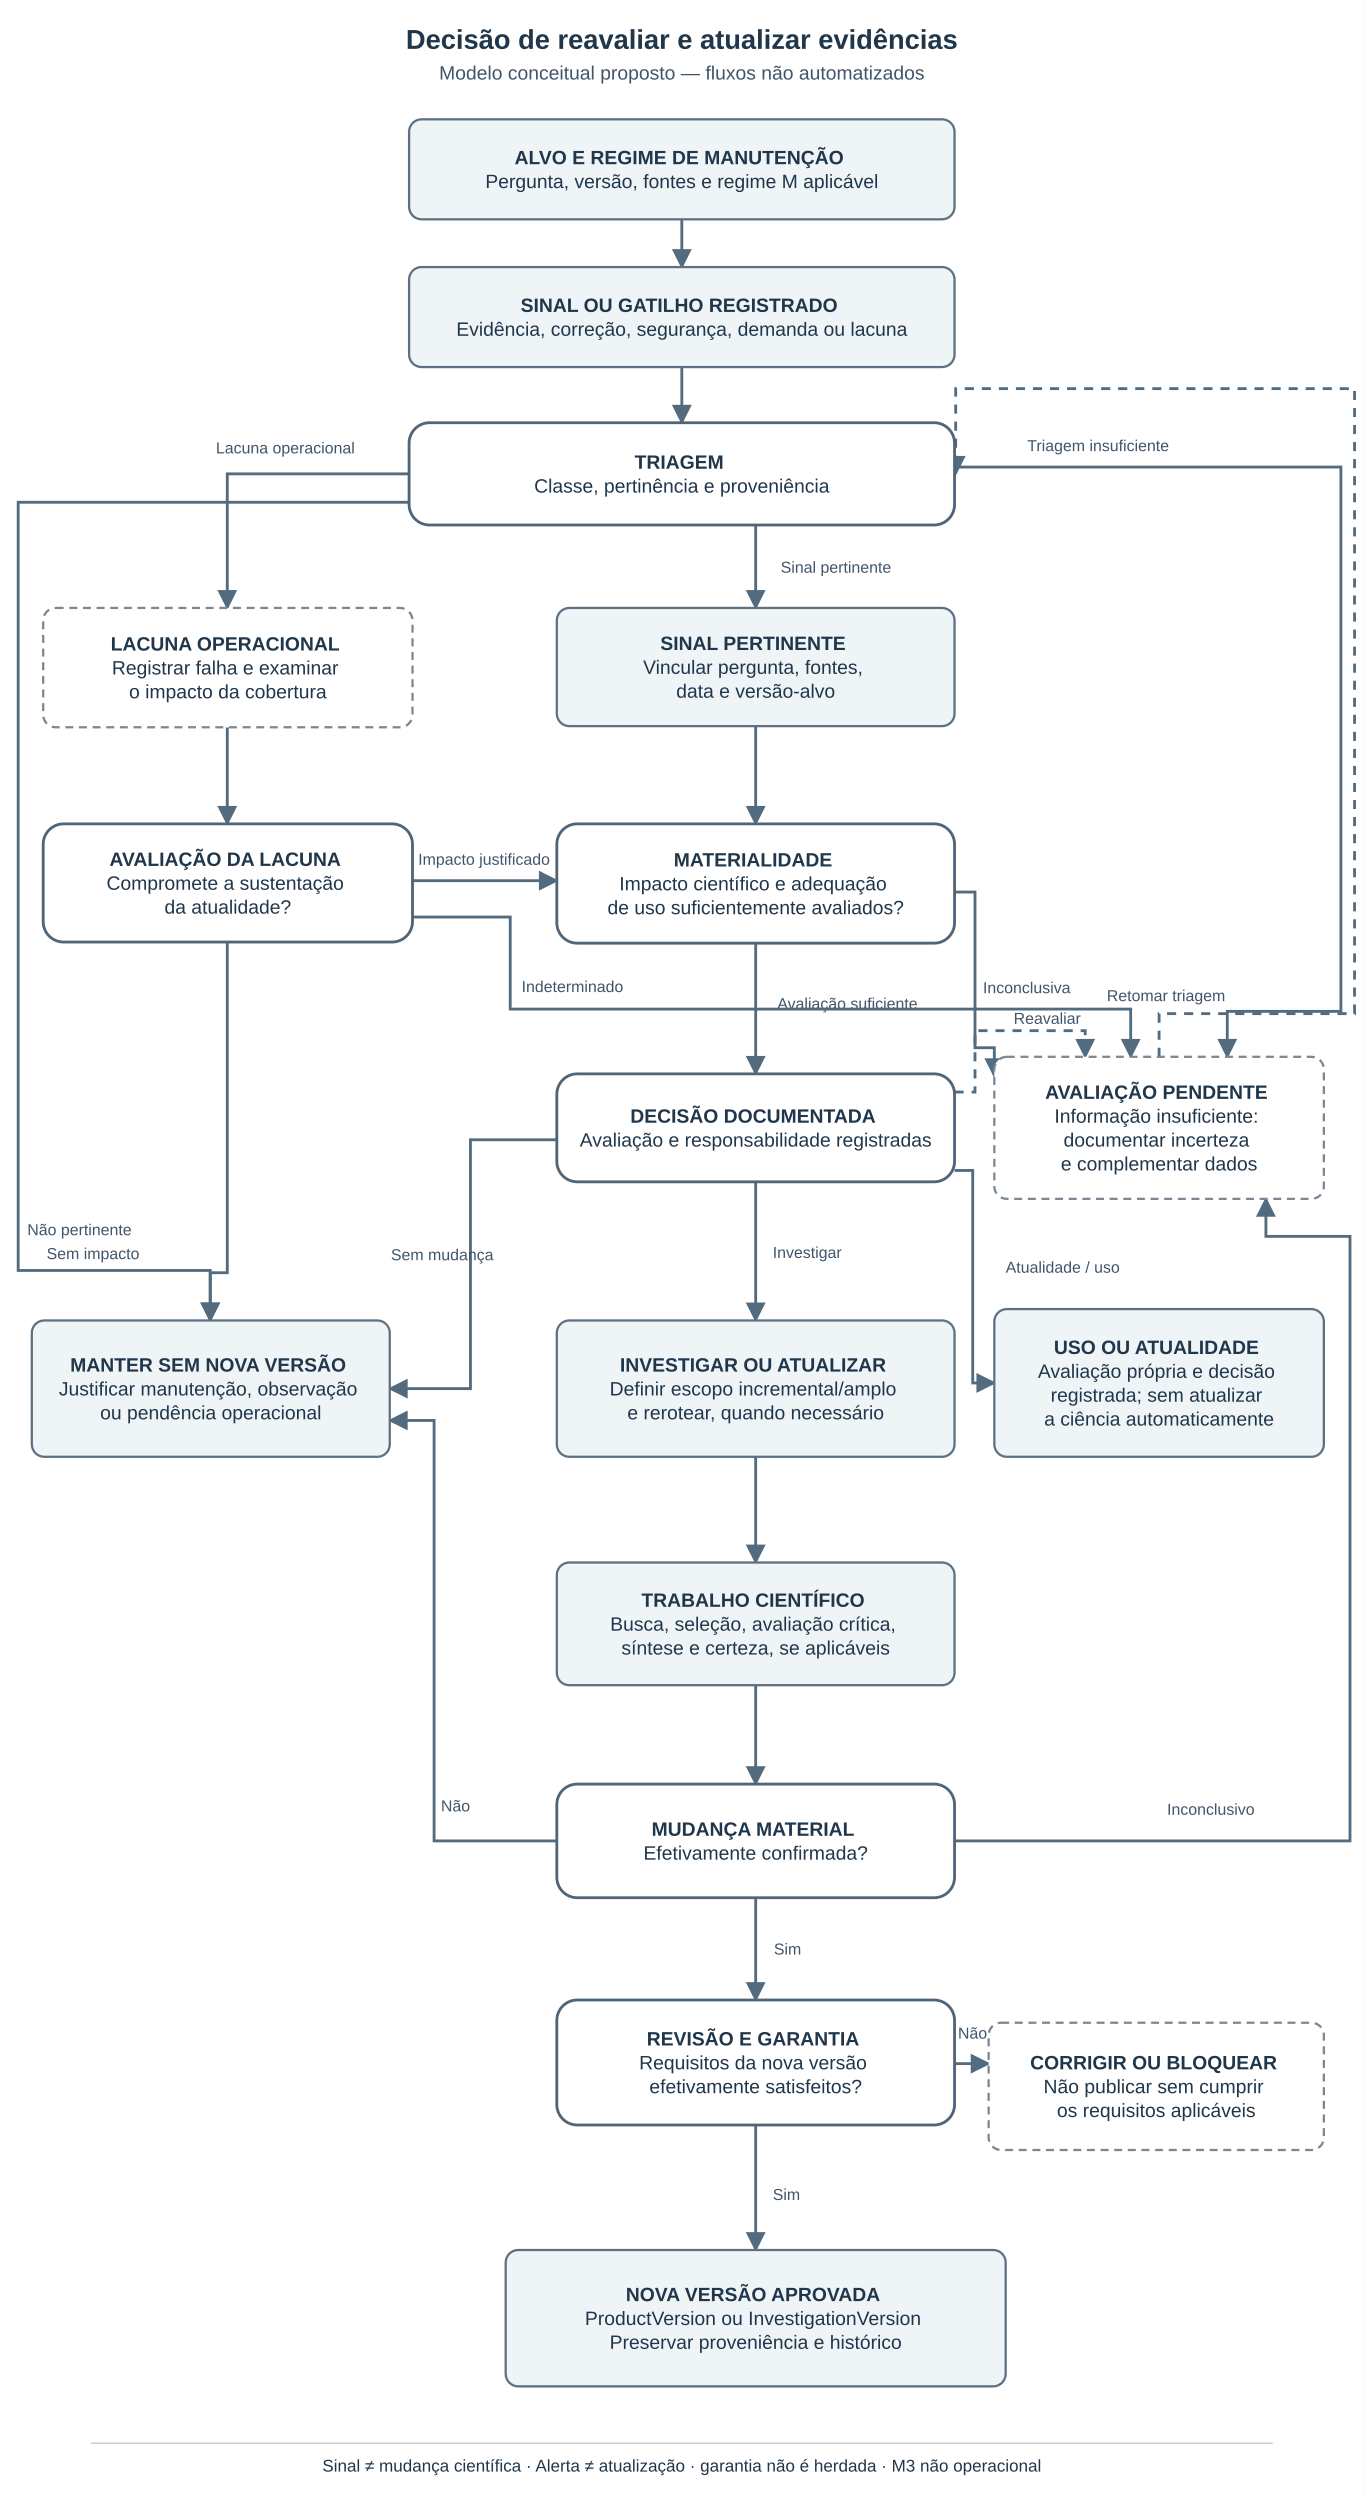
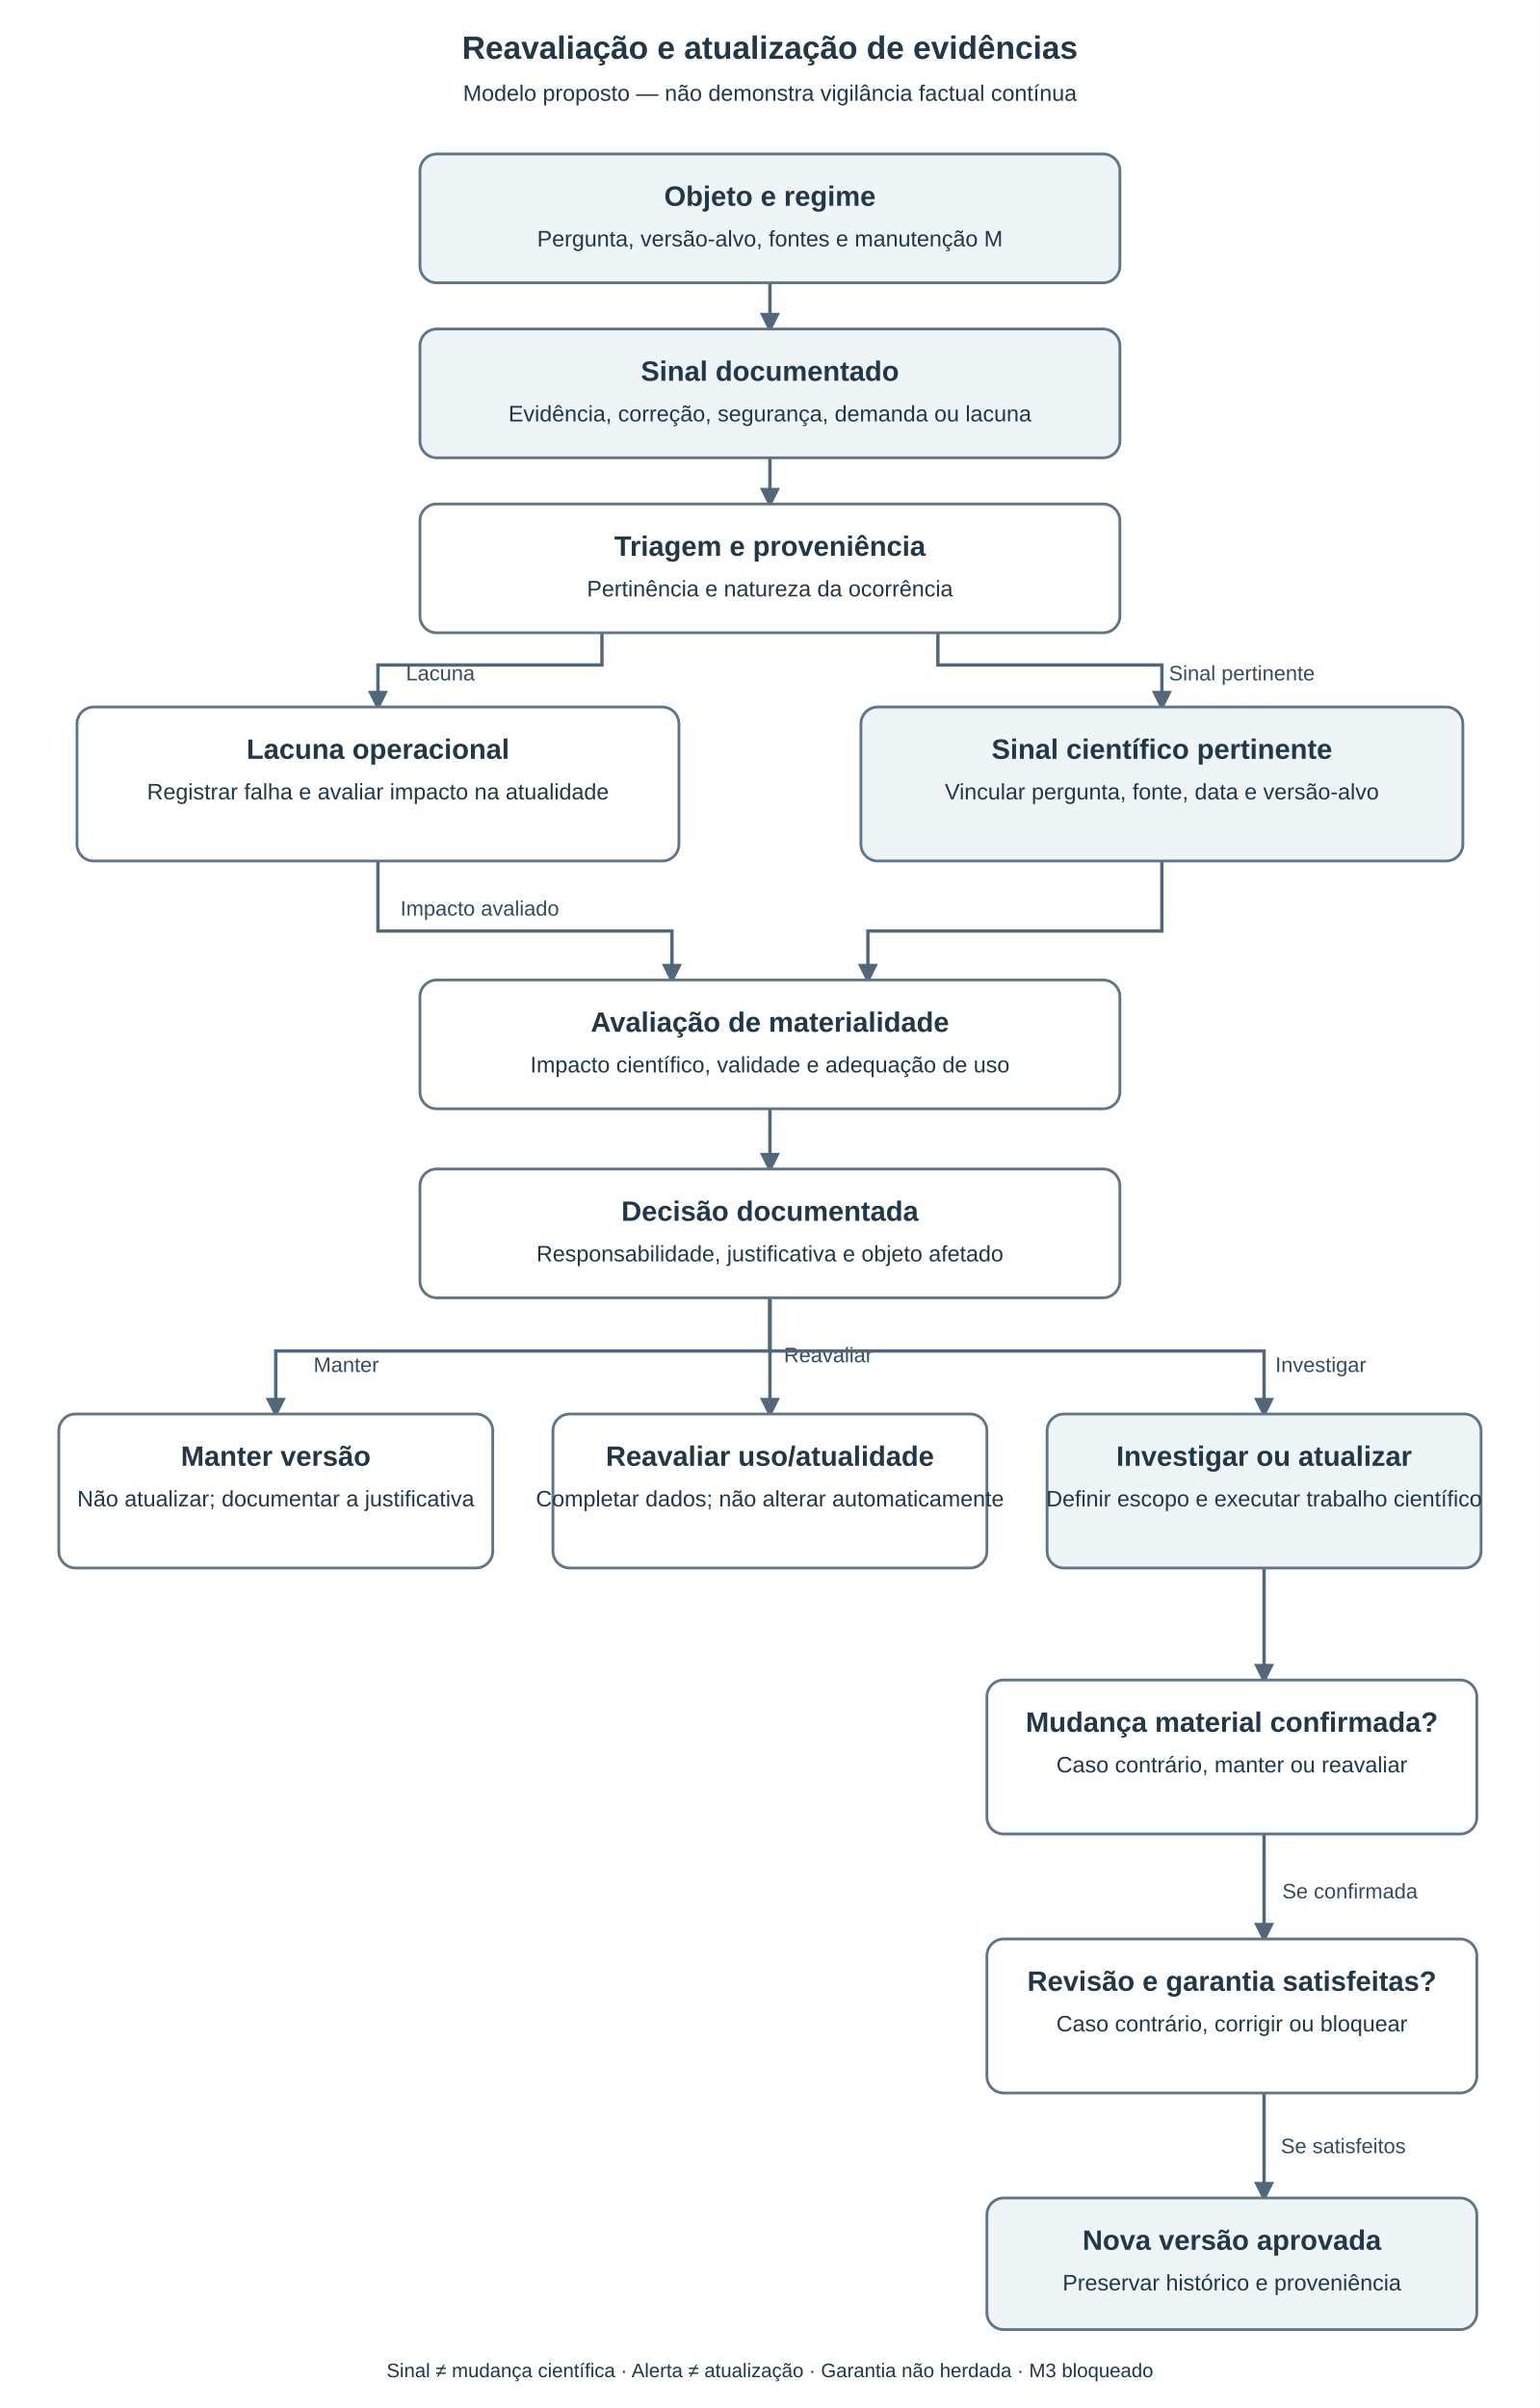
- <svg xmlns="http://www.w3.org/2000/svg" width="1200" height="2200" viewBox="0 0 1200 2200" role="img" aria-labelledby="title description">
+ <svg xmlns="http://www.w3.org/2000/svg" width="1100" height="1720" viewBox="0 0 1100 1720" role="img" aria-labelledby="title description">
  <defs>
-     <marker id="arrow" viewBox="0 0 10 10" refX="9" refY="5" markerWidth="7" markerHeight="7" orient="auto-start-reverse">
-       <path d="M0 0 L10 5 L0 10Z" fill="#536B7E" />
+     <marker id="arr" viewBox="0 0 10 10" refX="8" refY="5" markerWidth="6" markerHeight="6" orient="auto">
+       <path d="M0 0 L10 5 L0 10Z" fill="#526779" />
    </marker>
  </defs>
-   <style>
- text{font-family:Arial,Helvetica,sans-serif;fill:#20364A}
- .nodeText{font-size:17px}.decisionText{font-size:17px}
- .edgeLabel{font-size:14px;fill:#405569}
- .annotation{font-size:17px;fill:#405569}
- .heading{font-size:24px;font-weight:700}
- </style>
-   <rect width="1200" height="2200" fill="#fff" />
-   <text x="600" y="43" text-anchor="middle" class="heading">Decisão de reavaliar e atualizar evidências</text>
-   <text x="600" y="70" text-anchor="middle" class="annotation">Modelo conceitual proposto — fluxos não automatizados</text>
-   <g id="connections">
-     <path d="M600 193 V235" fill="none" stroke="#536B7E" stroke-width="2.5" marker-end="url(#arrow)" />
-     <path d="M600 323 V372" fill="none" stroke="#536B7E" stroke-width="2.5" marker-end="url(#arrow)" />
-     <path d="M360 417 H200 V535" fill="none" stroke="#536B7E" stroke-width="2.5" marker-end="url(#arrow)" />
-     <text x="190" y="399" class="edgeLabel">Lacuna operacional</text>
-     <path d="M665 462 V535" fill="none" stroke="#536B7E" stroke-width="2.5" marker-end="url(#arrow)" />
-     <text x="687" y="504" class="edgeLabel">Sinal pertinente</text>
-     <path d="M360 442 H16 V1118 H185 V1162" fill="none" stroke="#536B7E" stroke-width="2.5" marker-end="url(#arrow)" />
-     <text x="24" y="1087" class="edgeLabel">Não pertinente</text>
-     <path d="M200 640 V725" fill="none" stroke="#536B7E" stroke-width="2.5" marker-end="url(#arrow)" />
-     <path d="M363 775 H490" fill="none" stroke="#536B7E" stroke-width="2.5" marker-end="url(#arrow)" />
-     <text x="368" y="761" class="edgeLabel">Impacto justificado</text>
-     <path d="M200 829 V1120 H185 V1162" fill="none" stroke="#536B7E" stroke-width="2.5" marker-end="url(#arrow)" />
-     <text x="41" y="1108" class="edgeLabel">Sem impacto</text>
-     <path d="M665 639 V725" fill="none" stroke="#536B7E" stroke-width="2.5" marker-end="url(#arrow)" />
-     <path d="M665 830 V945" fill="none" stroke="#536B7E" stroke-width="2.5" marker-end="url(#arrow)" />
-     <text x="684" y="888" class="edgeLabel">Avaliação suficiente</text>
-     <path d="M840 785 H858 V922 H875 V947" fill="none" stroke="#536B7E" stroke-width="2.5" marker-end="url(#arrow)" />
-     <text x="865" y="874" class="edgeLabel">Inconclusiva</text>
-     <path d="M840 411 H1180 V890 H1080 V930" fill="none" stroke="#536B7E" stroke-width="2.5" marker-end="url(#arrow)" />
-     <text x="904" y="397" class="edgeLabel">Triagem insuficiente</text>
-     <path d="M363 807 H449 V888 H995 V930" fill="none" stroke="#536B7E" stroke-width="2.5" marker-end="url(#arrow)" />
-     <text x="459" y="873" class="edgeLabel">Indeterminado</text>
-     <path d="M665 1040 V1162" fill="none" stroke="#536B7E" stroke-width="2.5" marker-end="url(#arrow)" />
-     <text x="680" y="1107" class="edgeLabel">Investigar</text>
-     <path d="M840 1030 H856 V1217 H875" fill="none" stroke="#536B7E" stroke-width="2.5" marker-end="url(#arrow)" />
-     <text x="885" y="1120" class="edgeLabel">Atualidade / uso</text>
-     <path d="M490 1003 H414 V1222 H343" fill="none" stroke="#536B7E" stroke-width="2.5" marker-end="url(#arrow)" />
-     <text x="344" y="1109" class="edgeLabel">Sem mudança</text>
-     <path d="M840 961 H858 V907 H955 V930" fill="none" stroke="#536B7E" stroke-width="2.5" stroke-dasharray="8 7" marker-end="url(#arrow)" />
-     <text x="892" y="901" class="edgeLabel">Reavaliar</text>
-     <path d="M665 1282 V1375" fill="none" stroke="#536B7E" stroke-width="2.5" marker-end="url(#arrow)" />
-     <path d="M665 1483 V1570" fill="none" stroke="#536B7E" stroke-width="2.5" marker-end="url(#arrow)" />
-     <path d="M490 1620 H382 V1250 H343" fill="none" stroke="#536B7E" stroke-width="2.5" marker-end="url(#arrow)" />
-     <text x="388" y="1594" class="edgeLabel">Não</text>
-     <path d="M840 1620 H1188 V1088 H1114 V1055" fill="none" stroke="#536B7E" stroke-width="2.5" marker-end="url(#arrow)" />
-     <text x="1027" y="1597" class="edgeLabel">Inconclusivo</text>
-     <path d="M665 1670 V1760" fill="none" stroke="#536B7E" stroke-width="2.5" marker-end="url(#arrow)" />
-     <text x="681" y="1720" class="edgeLabel">Sim</text>
-     <path d="M840 1816 H870" fill="none" stroke="#536B7E" stroke-width="2.5" marker-end="url(#arrow)" />
-     <text x="843" y="1794" class="edgeLabel">Não</text>
-     <path d="M665 1870 V1980" fill="none" stroke="#536B7E" stroke-width="2.5" marker-end="url(#arrow)" />
-     <text x="680" y="1936" class="edgeLabel">Sim</text>
-     <path d="M1020 930 V892 H1192 V342 H841 V417" fill="none" stroke="#536B7E" stroke-width="2.5" stroke-dasharray="8 7" marker-end="url(#arrow)" />
-     <text x="974" y="881" class="edgeLabel">Retomar triagem</text>
+   <style>text{font-family:Arial,Helvetica,sans-serif;fill:#223747}.h{font-size:20px;font-weight:700}.b{font-size:16px}.label{font-size:15px;fill:#344c60}</style>
+   <rect width="1100" height="1720" fill="white" />
+   <text x="550" y="42" text-anchor="middle" font-size="23" font-weight="700">Reavaliação e atualização de evidências</text>
+   <text x="550" y="72" text-anchor="middle" font-size="16">Modelo proposto — não demonstra vigilância factual contínua</text>
+   <path d="M550 202 V235" fill="none" stroke="#526779" stroke-width="2.4" marker-end="url(#arr)" />
+   <path d="M550 327 V360" fill="none" stroke="#526779" stroke-width="2.4" marker-end="url(#arr)" />
+   <path d="M430 452 V475 H270 V505" fill="none" stroke="#526779" stroke-width="2.4" marker-end="url(#arr)" />
+   <text x="290" y="486" class="label">Lacuna</text>
+   <path d="M670 452 V475 H830 V505" fill="none" stroke="#526779" stroke-width="2.4" marker-end="url(#arr)" />
+   <text x="835" y="486" class="label">Sinal pertinente</text>
+   <path d="M270 615 V665 H480 V700" fill="none" stroke="#526779" stroke-width="2.4" marker-end="url(#arr)" />
+   <text x="286" y="654" class="label">Impacto avaliado</text>
+   <path d="M830 615 V665 H620 V700" fill="none" stroke="#526779" stroke-width="2.4" marker-end="url(#arr)" />
+   <path d="M550 792 V835" fill="none" stroke="#526779" stroke-width="2.4" marker-end="url(#arr)" />
+   <path d="M550 927 V965 H197 V1010" fill="none" stroke="#526779" stroke-width="2.4" marker-end="url(#arr)" />
+   <text x="224" y="980" class="label">Manter</text>
+   <path d="M550 927 V1010" fill="none" stroke="#526779" stroke-width="2.4" marker-end="url(#arr)" />
+   <text x="560" y="973" class="label">Reavaliar</text>
+   <path d="M550 927 V965 H903 V1010" fill="none" stroke="#526779" stroke-width="2.4" marker-end="url(#arr)" />
+   <text x="911" y="980" class="label">Investigar</text>
+   <path d="M903 1120 V1200" fill="none" stroke="#526779" stroke-width="2.4" marker-end="url(#arr)" />
+   <path d="M903 1310 V1385" fill="none" stroke="#526779" stroke-width="2.4" marker-end="url(#arr)" />
+   <text x="916" y="1356" class="label">Se confirmada</text>
+   <path d="M903 1495 V1570" fill="none" stroke="#526779" stroke-width="2.4" marker-end="url(#arr)" />
+   <text x="915" y="1538" class="label">Se satisfeitos</text>
+   <g id="step-1">
+     <rect x="300" y="110" width="500" height="92" rx="12" fill="#eff4f7" stroke="#607588" stroke-width="2" />
+     <text text-anchor="middle" x="550" y="147" class="h">Objeto e regime</text>
+     <text text-anchor="middle" x="550" y="176" class="b">Pergunta, versão-alvo, fontes e manutenção M</text>
  </g>
-   <g id="steps">
-     <g id="node-I" role="group" aria-label="ALVO E REGIME DE MANUTENÇÃO. Pergunta, versão, fontes e regime M aplicável">
-       <rect x="360" y="105" width="480" height="88" rx="11" fill="#EFF4F7" stroke="#5E7182" stroke-width="2" />
-       <text text-anchor="middle" x="600" y="144.5" class="nodeText">
-         <tspan x="600" dy="0" font-weight="700">ALVO E REGIME DE MANUTENÇÃO</tspan>
-         <tspan x="600" dy="21">Pergunta, versão, fontes e regime M aplicável</tspan>
-       </text>
-     </g>
-     <g id="node-S" role="group" aria-label="SINAL OU GATILHO REGISTRADO. Evidência, correção, segurança, demanda ou lacuna">
-       <rect x="360" y="235" width="480" height="88" rx="11" fill="#EFF4F7" stroke="#5E7182" stroke-width="2" />
-       <text text-anchor="middle" x="600" y="274.5" class="nodeText">
-         <tspan x="600" dy="0" font-weight="700">SINAL OU GATILHO REGISTRADO</tspan>
-         <tspan x="600" dy="21">Evidência, correção, segurança, demanda ou lacuna</tspan>
-       </text>
-     </g>
-     <g id="node-P" role="group" aria-label="TRIAGEM. Classe, pertinência e proveniência">
-       <rect x="360" y="372" width="480" height="90" rx="18" fill="#fff" stroke="#506578" stroke-width="2.5" />
-       <text text-anchor="middle" x="600" y="412.5" class="decisionText">
-         <tspan x="600" dy="0" font-weight="700">TRIAGEM</tspan>
-         <tspan x="600" dy="21">Classe, pertinência e proveniência</tspan>
-       </text>
-     </g>
-     <g id="node-O" role="group" aria-label="LACUNA OPERACIONAL. Registrar falha e examinar. o impacto da cobertura">
-       <rect x="38" y="535" width="325" height="105" rx="11" fill="#FFFFFF" stroke="#7A8794" stroke-width="2" stroke-dasharray="7 5" />
-       <text text-anchor="middle" x="200.5" y="572.5" class="nodeText">
-         <tspan x="200.5" dy="0" font-weight="700">LACUNA OPERACIONAL</tspan>
-         <tspan x="200.5" dy="21">Registrar falha e examinar</tspan>
-         <tspan x="200.5" dy="21">o impacto da cobertura</tspan>
-       </text>
-     </g>
-     <g id="node-Q" role="group" aria-label="AVALIAÇÃO DA LACUNA. Compromete a sustentação. da atualidade?">
-       <rect x="38" y="725" width="325" height="104" rx="18" fill="#fff" stroke="#506578" stroke-width="2.5" />
-       <text text-anchor="middle" x="200.5" y="762" class="decisionText">
-         <tspan x="200.5" dy="0" font-weight="700">AVALIAÇÃO DA LACUNA</tspan>
-         <tspan x="200.5" dy="21">Compromete a sustentação</tspan>
-         <tspan x="200.5" dy="21">da atualidade?</tspan>
-       </text>
-     </g>
-     <g id="node-C" role="group" aria-label="SINAL PERTINENTE. Vincular pergunta, fontes,. data e versão-alvo">
-       <rect x="490" y="535" width="350" height="104" rx="11" fill="#EFF4F7" stroke="#5E7182" stroke-width="2" />
-       <text text-anchor="middle" x="665" y="572" class="nodeText">
-         <tspan x="665" dy="0" font-weight="700">SINAL PERTINENTE</tspan>
-         <tspan x="665" dy="21">Vincular pergunta, fontes,</tspan>
-         <tspan x="665" dy="21">data e versão-alvo</tspan>
-       </text>
-     </g>
-     <g id="node-M" role="group" aria-label="MATERIALIDADE. Impacto científico e adequação. de uso suficientemente avaliados?">
-       <rect x="490" y="725" width="350" height="105" rx="18" fill="#fff" stroke="#506578" stroke-width="2.5" />
-       <text text-anchor="middle" x="665" y="762.5" class="decisionText">
-         <tspan x="665" dy="0" font-weight="700">MATERIALIDADE</tspan>
-         <tspan x="665" dy="21">Impacto científico e adequação</tspan>
-         <tspan x="665" dy="21">de uso suficientemente avaliados?</tspan>
-       </text>
-     </g>
-     <g id="node-U" role="group" aria-label="AVALIAÇÃO PENDENTE. Informação insuficiente:. documentar incerteza. e complementar dados">
-       <rect x="875" y="930" width="290" height="125" rx="11" fill="#FFFFFF" stroke="#7A8794" stroke-width="2" stroke-dasharray="7 5" />
-       <text text-anchor="middle" x="1020" y="967" class="nodeText">
-         <tspan x="1020" dy="0" font-weight="700">AVALIAÇÃO PENDENTE</tspan>
-         <tspan x="1020" dy="21">Informação insuficiente:</tspan>
-         <tspan x="1020" dy="21">documentar incerteza</tspan>
-         <tspan x="1020" dy="21">e complementar dados</tspan>
-       </text>
-     </g>
-     <g id="node-D" role="group" aria-label="DECISÃO DOCUMENTADA. Avaliação e responsabilidade registradas">
-       <rect x="490" y="945" width="350" height="95" rx="18" fill="#fff" stroke="#506578" stroke-width="2.5" />
-       <text text-anchor="middle" x="665" y="988" class="decisionText">
-         <tspan x="665" dy="0" font-weight="700">DECISÃO DOCUMENTADA</tspan>
-         <tspan x="665" dy="21">Avaliação e responsabilidade registradas</tspan>
-       </text>
-     </g>
-     <g id="node-N" role="group" aria-label="MANTER SEM NOVA VERSÃO. Justificar manutenção, observação. ou pendência operacional">
-       <rect x="28" y="1162" width="315" height="120" rx="11" fill="#EFF4F7" stroke="#5E7182" stroke-width="2" />
-       <text text-anchor="middle" x="185.5" y="1207" class="nodeText">
-         <tspan x="185.5" dy="0" font-weight="700">MANTER SEM NOVA VERSÃO</tspan>
-         <tspan x="185.5" dy="21">Justificar manutenção, observação</tspan>
-         <tspan x="185.5" dy="21">ou pendência operacional</tspan>
-       </text>
-     </g>
-     <g id="node-R" role="group" aria-label="USO OU ATUALIDADE. Avaliação própria e decisão. registrada; sem atualizar. a ciência automaticamente">
-       <rect x="875" y="1152" width="290" height="130" rx="11" fill="#EFF4F7" stroke="#5E7182" stroke-width="2" />
-       <text text-anchor="middle" x="1020" y="1191.5" class="nodeText">
-         <tspan x="1020" dy="0" font-weight="700">USO OU ATUALIDADE</tspan>
-         <tspan x="1020" dy="21">Avaliação própria e decisão</tspan>
-         <tspan x="1020" dy="21">registrada; sem atualizar</tspan>
-         <tspan x="1020" dy="21">a ciência automaticamente</tspan>
-       </text>
-     </g>
-     <g id="node-A" role="group" aria-label="INVESTIGAR OU ATUALIZAR. Definir escopo incremental/amplo. e rerotear, quando necessário">
-       <rect x="490" y="1162" width="350" height="120" rx="11" fill="#EFF4F7" stroke="#5E7182" stroke-width="2" />
-       <text text-anchor="middle" x="665" y="1207" class="nodeText">
-         <tspan x="665" dy="0" font-weight="700">INVESTIGAR OU ATUALIZAR</tspan>
-         <tspan x="665" dy="21">Definir escopo incremental/amplo</tspan>
-         <tspan x="665" dy="21">e rerotear, quando necessário</tspan>
-       </text>
-     </g>
-     <g id="node-W" role="group" aria-label="TRABALHO CIENTÍFICO. Busca, seleção, avaliação crítica,. síntese e certeza, se aplicáveis">
-       <rect x="490" y="1375" width="350" height="108" rx="11" fill="#EFF4F7" stroke="#5E7182" stroke-width="2" />
-       <text text-anchor="middle" x="665" y="1414" class="nodeText">
-         <tspan x="665" dy="0" font-weight="700">TRABALHO CIENTÍFICO</tspan>
-         <tspan x="665" dy="21">Busca, seleção, avaliação crítica,</tspan>
-         <tspan x="665" dy="21">síntese e certeza, se aplicáveis</tspan>
-       </text>
-     </g>
-     <g id="node-K" role="group" aria-label="MUDANÇA MATERIAL. Efetivamente confirmada?">
-       <rect x="490" y="1570" width="350" height="100" rx="18" fill="#fff" stroke="#506578" stroke-width="2.5" />
-       <text text-anchor="middle" x="665" y="1615.5" class="decisionText">
-         <tspan x="665" dy="0" font-weight="700">MUDANÇA MATERIAL</tspan>
-         <tspan x="665" dy="21">Efetivamente confirmada?</tspan>
-       </text>
-     </g>
-     <g id="node-G" role="group" aria-label="REVISÃO E GARANTIA. Requisitos da nova versão. efetivamente satisfeitos?">
-       <rect x="490" y="1760" width="350" height="110" rx="18" fill="#fff" stroke="#506578" stroke-width="2.5" />
-       <text text-anchor="middle" x="665" y="1800" class="decisionText">
-         <tspan x="665" dy="0" font-weight="700">REVISÃO E GARANTIA</tspan>
-         <tspan x="665" dy="21">Requisitos da nova versão</tspan>
-         <tspan x="665" dy="21">efetivamente satisfeitos?</tspan>
-       </text>
-     </g>
-     <g id="node-B" role="group" aria-label="CORRIGIR OU BLOQUEAR. Não publicar sem cumprir. os requisitos aplicáveis">
-       <rect x="870" y="1780" width="295" height="112" rx="11" fill="#FFFFFF" stroke="#7A8794" stroke-width="2" stroke-dasharray="7 5" />
-       <text text-anchor="middle" x="1017.5" y="1821" class="nodeText">
-         <tspan x="1017.5" dy="0" font-weight="700">CORRIGIR OU BLOQUEAR</tspan>
-         <tspan x="1017.5" dy="21">Não publicar sem cumprir</tspan>
-         <tspan x="1017.5" dy="21">os requisitos aplicáveis</tspan>
-       </text>
-     </g>
-     <g id="node-V" role="group" aria-label="NOVA VERSÃO APROVADA. ProductVersion ou InvestigationVersion. Preservar proveniência e histórico">
-       <rect x="445" y="1980" width="440" height="120" rx="11" fill="#EFF4F7" stroke="#5E7182" stroke-width="2" />
-       <text text-anchor="middle" x="665" y="2025" class="nodeText">
-         <tspan x="665" dy="0" font-weight="700">NOVA VERSÃO APROVADA</tspan>
-         <tspan x="665" dy="21">ProductVersion ou InvestigationVersion</tspan>
-         <tspan x="665" dy="21">Preservar proveniência e histórico</tspan>
-       </text>
-     </g>
+   <g id="step-2">
+     <rect x="300" y="235" width="500" height="92" rx="12" fill="#eff4f7" stroke="#607588" stroke-width="2" />
+     <text text-anchor="middle" x="550" y="272" class="h">Sinal documentado</text>
+     <text text-anchor="middle" x="550" y="301" class="b">Evidência, correção, segurança, demanda ou lacuna</text>
  </g>
-   <path d="M80 2150 H1120" stroke="#B3BEC8" stroke-width="1" />
-   <text x="600" y="2175" text-anchor="middle" font-size="15">Sinal ≠ mudança científica · Alerta ≠ atualização · garantia não é herdada · M3 não operacional</text>
+   <g id="step-3">
+     <rect x="300" y="360" width="500" height="92" rx="12" fill="#fff" stroke="#607588" stroke-width="2" />
+     <text text-anchor="middle" x="550" y="397" class="h">Triagem e proveniência</text>
+     <text text-anchor="middle" x="550" y="426" class="b">Pertinência e natureza da ocorrência</text>
+   </g>
+   <g id="step-4">
+     <rect x="55" y="505" width="430" height="110" rx="12" fill="#fff" stroke="#607588" stroke-width="2" />
+     <text text-anchor="middle" x="270" y="542" class="h">Lacuna operacional</text>
+     <text text-anchor="middle" x="270" y="571" class="b">Registrar falha e avaliar impacto na atualidade</text>
+   </g>
+   <g id="step-5">
+     <rect x="615" y="505" width="430" height="110" rx="12" fill="#eff4f7" stroke="#607588" stroke-width="2" />
+     <text text-anchor="middle" x="830" y="542" class="h">Sinal científico pertinente</text>
+     <text text-anchor="middle" x="830" y="571" class="b">Vincular pergunta, fonte, data e versão-alvo</text>
+   </g>
+   <g id="step-6">
+     <rect x="300" y="700" width="500" height="92" rx="12" fill="#fff" stroke="#607588" stroke-width="2" />
+     <text text-anchor="middle" x="550" y="737" class="h">Avaliação de materialidade</text>
+     <text text-anchor="middle" x="550" y="766" class="b">Impacto científico, validade e adequação de uso</text>
+   </g>
+   <g id="step-7">
+     <rect x="300" y="835" width="500" height="92" rx="12" fill="#fff" stroke="#607588" stroke-width="2" />
+     <text text-anchor="middle" x="550" y="872" class="h">Decisão documentada</text>
+     <text text-anchor="middle" x="550" y="901" class="b">Responsabilidade, justificativa e objeto afetado</text>
+   </g>
+   <g id="step-8">
+     <rect x="42" y="1010" width="310" height="110" rx="12" fill="#fff" stroke="#607588" stroke-width="2" />
+     <text text-anchor="middle" x="197" y="1047" class="h">Manter versão</text>
+     <text text-anchor="middle" x="197" y="1076" class="b">Não atualizar; documentar a justificativa</text>
+   </g>
+   <g id="step-9">
+     <rect x="395" y="1010" width="310" height="110" rx="12" fill="#fff" stroke="#607588" stroke-width="2" />
+     <text text-anchor="middle" x="550" y="1047" class="h">Reavaliar uso/atualidade</text>
+     <text text-anchor="middle" x="550" y="1076" class="b">Completar dados; não alterar automaticamente</text>
+   </g>
+   <g id="step-10">
+     <rect x="748" y="1010" width="310" height="110" rx="12" fill="#eff4f7" stroke="#607588" stroke-width="2" />
+     <text text-anchor="middle" x="903" y="1047" class="h">Investigar ou atualizar</text>
+     <text text-anchor="middle" x="903" y="1076" class="b">Definir escopo e executar trabalho científico</text>
+   </g>
+   <g id="step-11">
+     <rect x="705" y="1200" width="350" height="110" rx="12" fill="#fff" stroke="#607588" stroke-width="2" />
+     <text text-anchor="middle" x="880" y="1237" class="h">Mudança material confirmada?</text>
+     <text text-anchor="middle" x="880" y="1266" class="b">Caso contrário, manter ou reavaliar</text>
+   </g>
+   <g id="step-12">
+     <rect x="705" y="1385" width="350" height="110" rx="12" fill="#fff" stroke="#607588" stroke-width="2" />
+     <text text-anchor="middle" x="880" y="1422" class="h">Revisão e garantia satisfeitas?</text>
+     <text text-anchor="middle" x="880" y="1451" class="b">Caso contrário, corrigir ou bloquear</text>
+   </g>
+   <g id="step-13">
+     <rect x="705" y="1570" width="350" height="94" rx="12" fill="#eff4f7" stroke="#607588" stroke-width="2" />
+     <text text-anchor="middle" x="880" y="1607" class="h">Nova versão aprovada</text>
+     <text text-anchor="middle" x="880" y="1636" class="b">Preservar histórico e proveniência</text>
+   </g>
+   <text x="550" y="1698" font-size="14" text-anchor="middle">Sinal ≠ mudança científica · Alerta ≠ atualização · Garantia não herdada · M3 bloqueado</text>
</svg>
